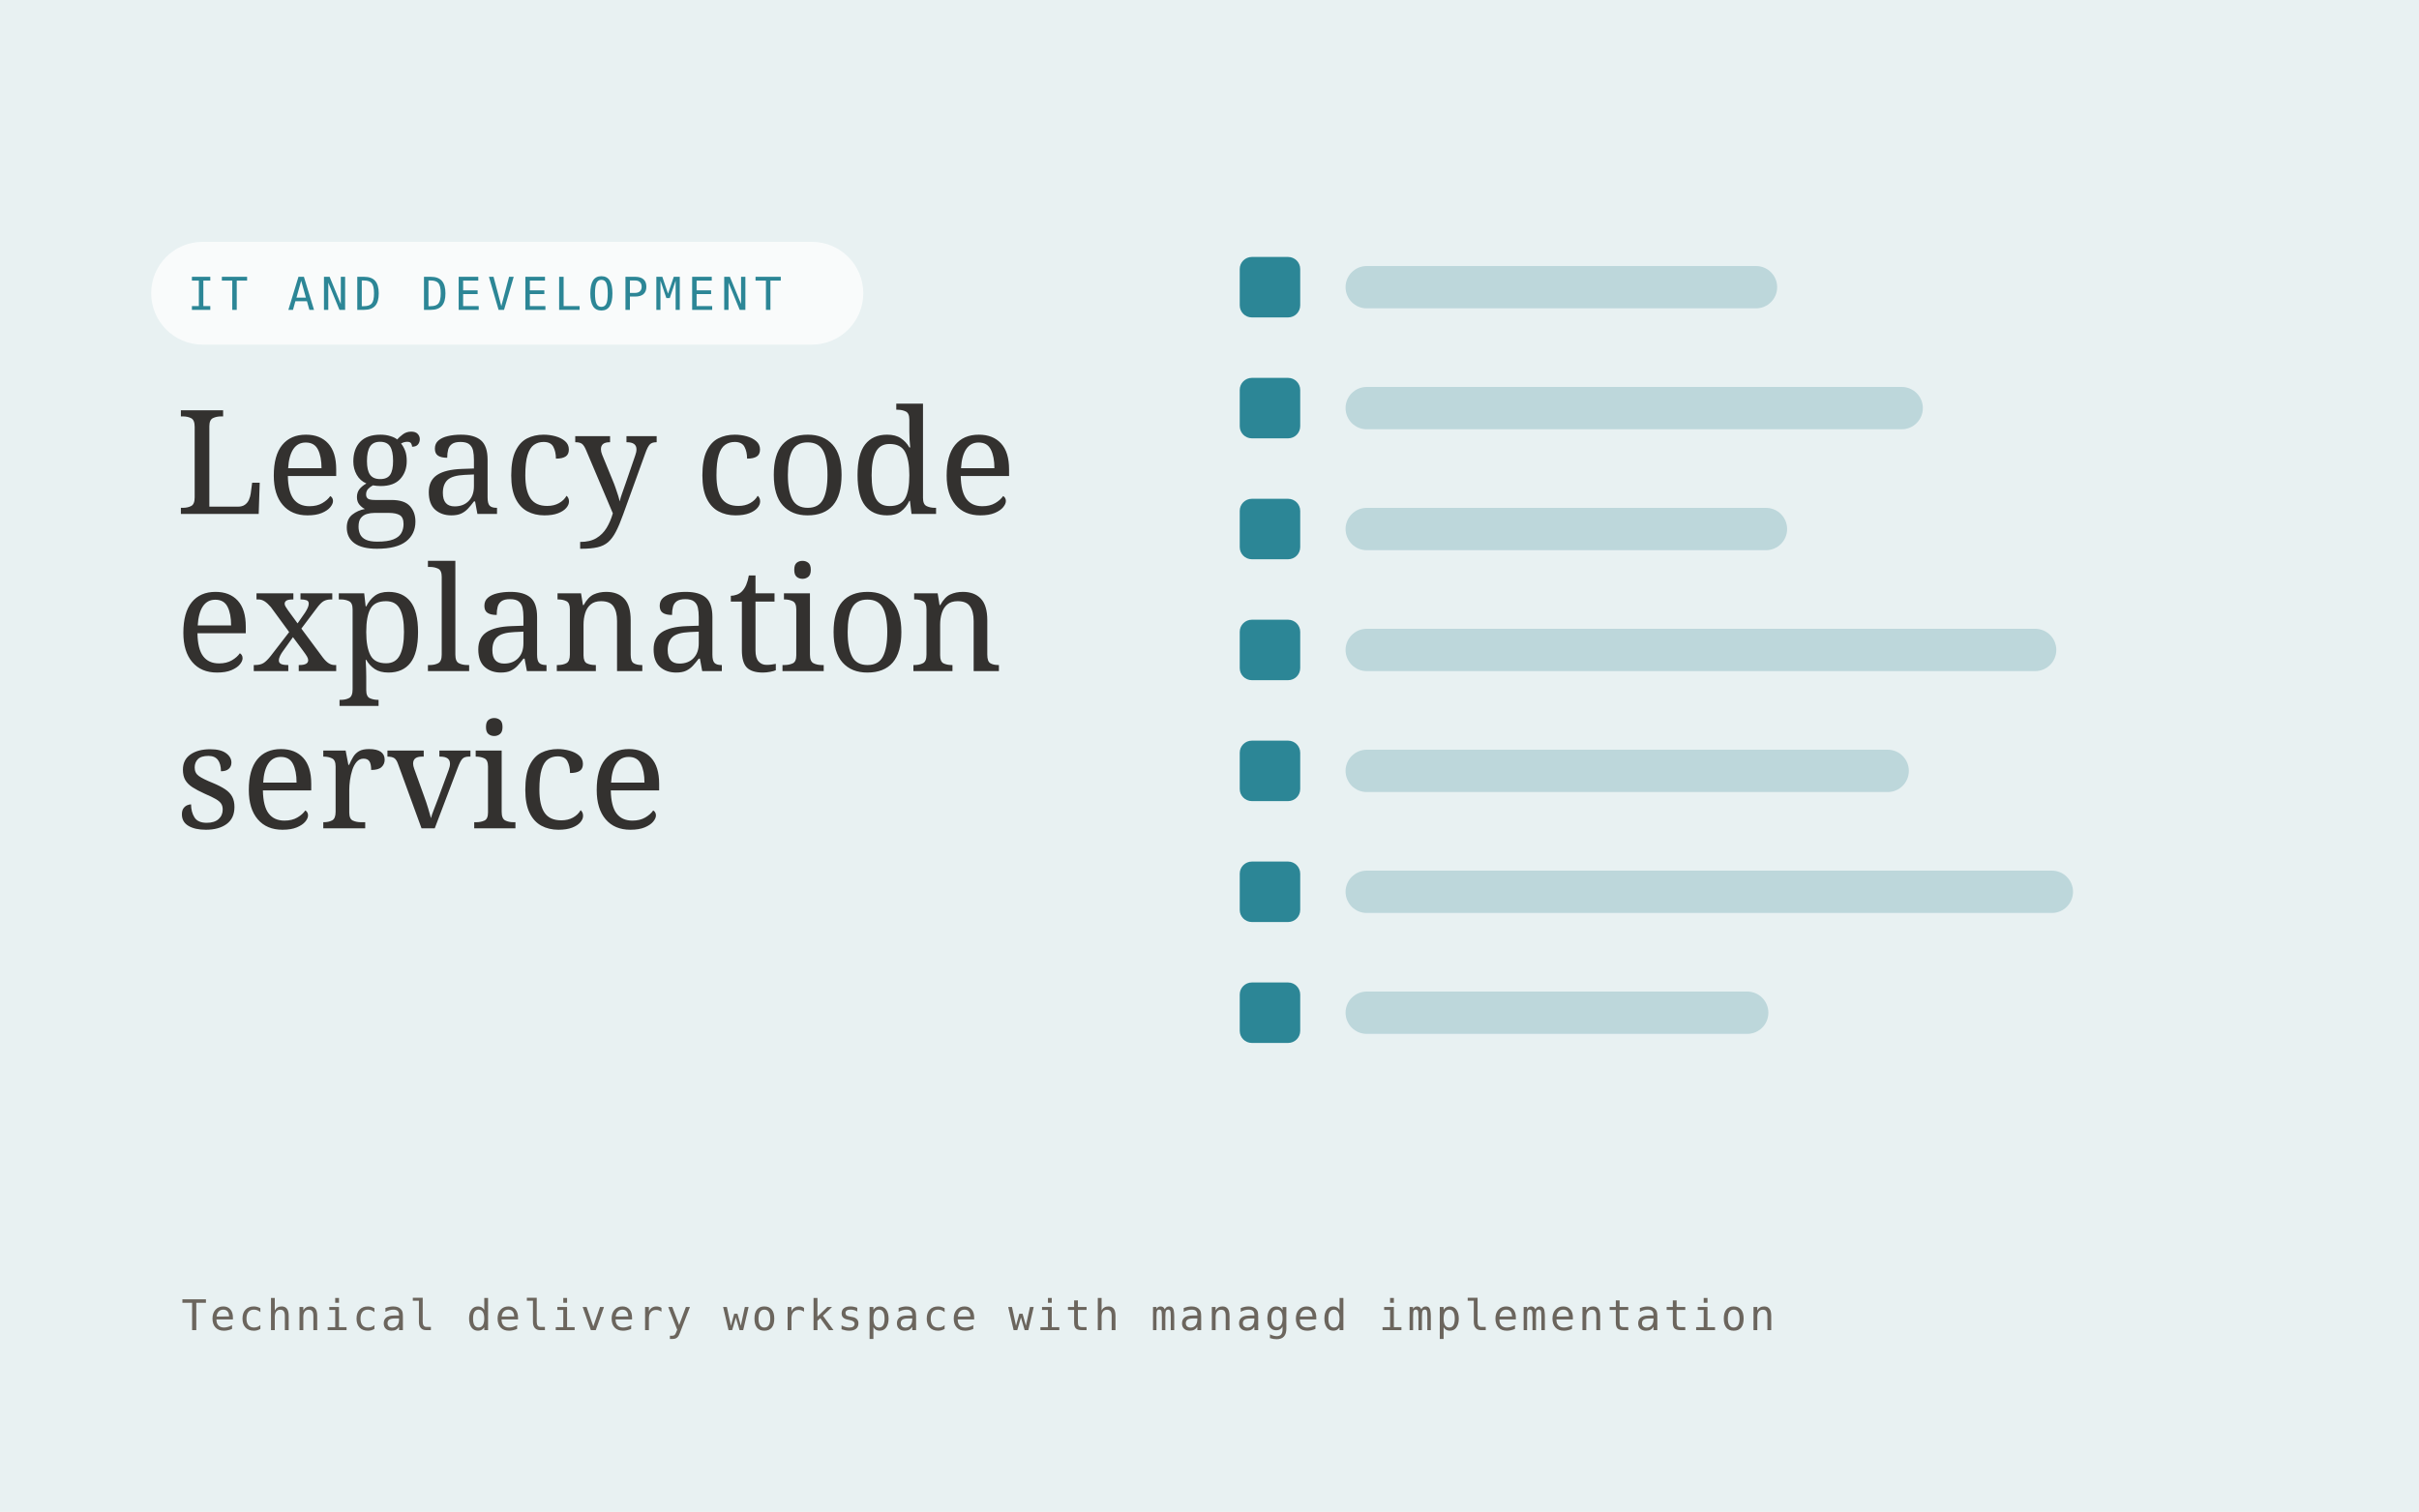
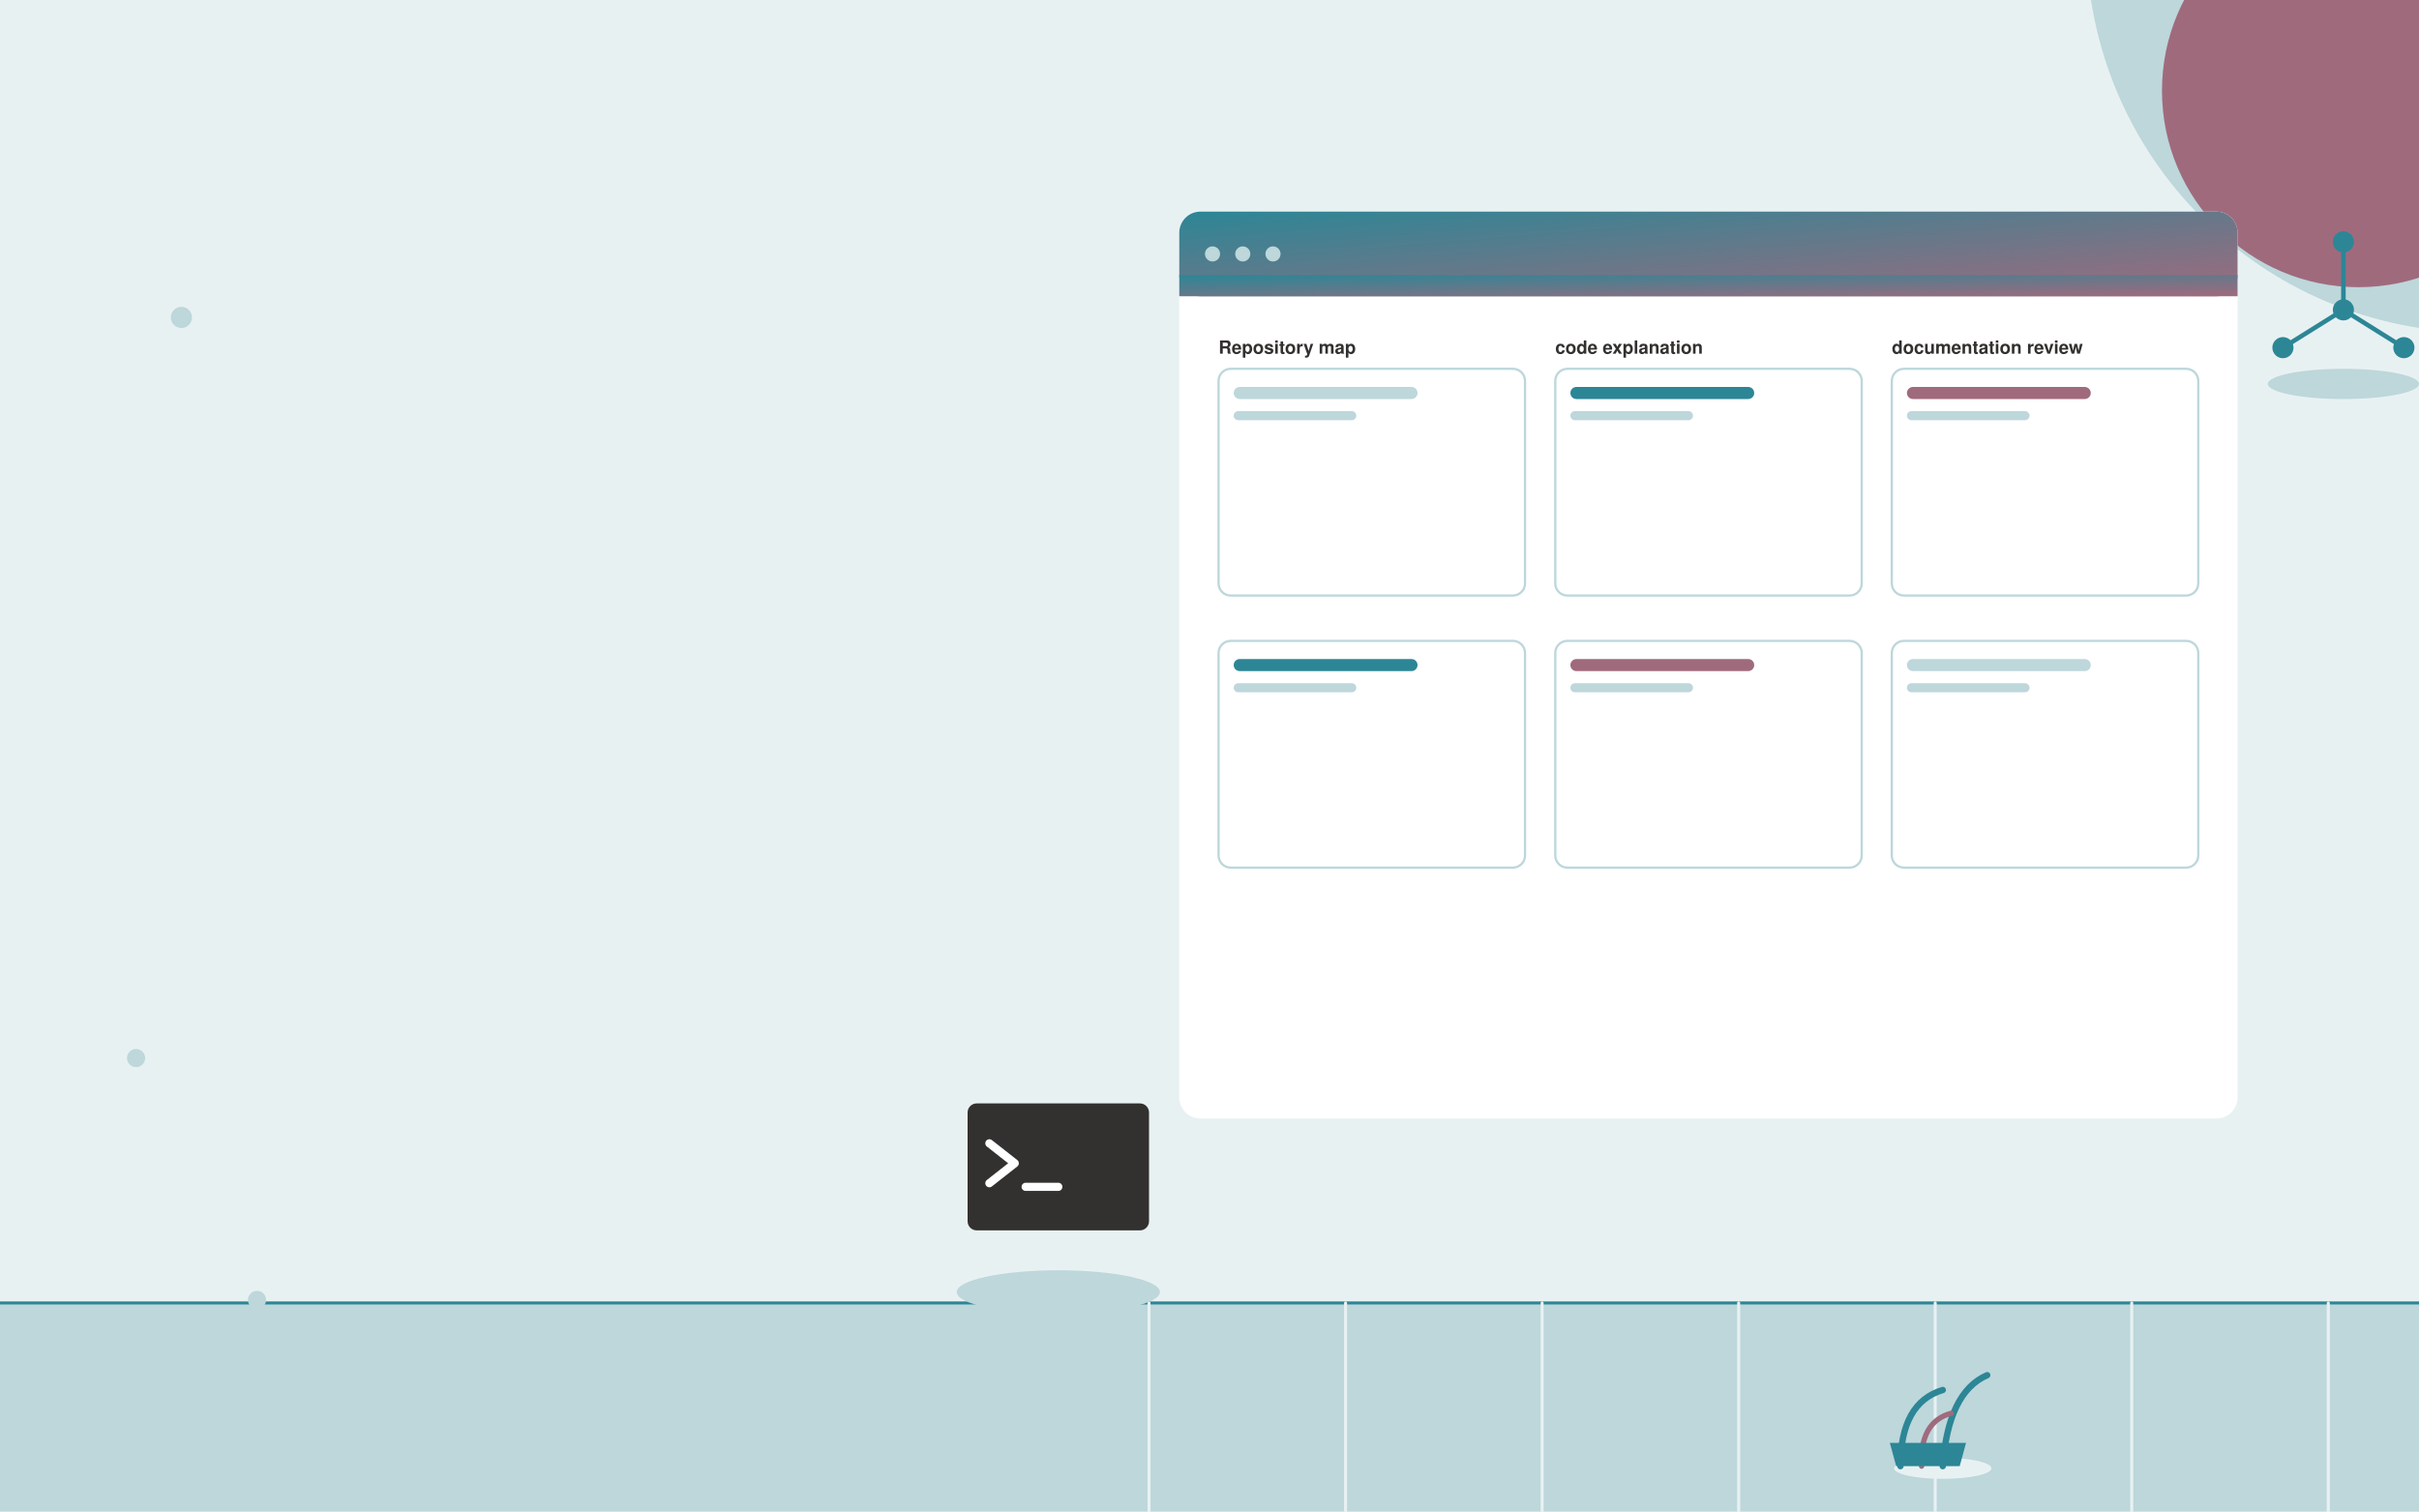
- <svg xmlns="http://www.w3.org/2000/svg" viewBox="0 0 1600 1000" width="1600" height="1000" role="img" aria-label="Legacy code explanation service">
-   <rect width="1600" height="1000" fill="hsl(189 28% 93%)" />
-   <rect x="820" y="170" width="40" height="40" rx="8" fill="hsl(189 55% 38%)" />
-   <rect x="890" y="176" width="285.465" height="28" rx="14" fill="hsl(189 30% 80%)" />
-   <rect x="820" y="250" width="40" height="40" rx="8" fill="hsl(189 55% 38%)" />
-   <rect x="890" y="256" width="381.832" height="28" rx="14" fill="hsl(189 30% 80%)" />
-   <rect x="820" y="330" width="40" height="40" rx="8" fill="hsl(189 55% 38%)" />
-   <rect x="890" y="336" width="292.055" height="28" rx="14" fill="hsl(189 30% 80%)" />
-   <rect x="820" y="410" width="40" height="40" rx="8" fill="hsl(189 55% 38%)" />
-   <rect x="890" y="416" width="470.105" height="28" rx="14" fill="hsl(189 30% 80%)" />
-   <rect x="820" y="490" width="40" height="40" rx="8" fill="hsl(189 55% 38%)" />
-   <rect x="890" y="496" width="372.57" height="28" rx="14" fill="hsl(189 30% 80%)" />
-   <rect x="820" y="570" width="40" height="40" rx="8" fill="hsl(189 55% 38%)" />
-   <rect x="890" y="576" width="481.16" height="28" rx="14" fill="hsl(189 30% 80%)" />
-   <rect x="820" y="650" width="40" height="40" rx="8" fill="hsl(189 55% 38%)" />
-   <rect x="890" y="656" width="279.657" height="28" rx="14" fill="hsl(189 30% 80%)" />
-   <rect x="100" y="160" width="471" height="68" rx="34" fill="#ffffff" fill-opacity="0.72" />
-   <text x="124" y="205" font-family="ui-monospace,Menlo,monospace" font-size="30" letter-spacing="4" fill="hsl(189 55% 38%)">IT AND DEVELOPMENT</text>
-   <text x="116" y="340" font-family="Georgia,serif" font-size="96" fill="#33312f">Legacy code</text>
-   <text x="116" y="444" font-family="Georgia,serif" font-size="96" fill="#33312f">explanation</text>
-   <text x="116" y="548" font-family="Georgia,serif" font-size="96" fill="#33312f">service</text>
-   <text x="120" y="880" font-family="ui-monospace,Menlo,monospace" font-size="28" letter-spacing="2" fill="#6B655D">Technical delivery workspace with managed implementation</text>
+ <svg xmlns="http://www.w3.org/2000/svg" viewBox="0 0 1600 1000" width="1600" height="1000">
+   <defs>
+     <linearGradient id="glegacycodeex" x1="0" y1="0" x2="1" y2="1">
+       <stop offset="0" stop-color="hsl(189 55% 38%)" />
+       <stop offset="1" stop-color="hsl(339 22% 52%)" />
+     </linearGradient>
+   </defs>
+   <rect x="0" y="0" width="1600" height="1000" fill="hsl(189 28% 93%)" />
+   <circle cx="1640" cy="-40" r="260" fill="hsl(189 30% 80%)" />
+   <circle cx="1560" cy="60" r="130" fill="hsl(339 22% 52%)" />
+   <rect x="0" y="862" width="1600" height="138" fill="hsl(189 30% 80%)" />
+   <line x1="0" y1="862" x2="1600" y2="862" stroke="hsl(189 55% 38%)" stroke-width="2" stroke-linecap="round" />
+   <line x1="760" y1="862" x2="760" y2="1000" stroke="hsl(189 28% 93%)" stroke-width="2" stroke-linecap="round" />
+   <line x1="890" y1="862" x2="890" y2="1000" stroke="hsl(189 28% 93%)" stroke-width="2" stroke-linecap="round" />
+   <line x1="1020" y1="862" x2="1020" y2="1000" stroke="hsl(189 28% 93%)" stroke-width="2" stroke-linecap="round" />
+   <line x1="1150" y1="862" x2="1150" y2="1000" stroke="hsl(189 28% 93%)" stroke-width="2" stroke-linecap="round" />
+   <line x1="1280" y1="862" x2="1280" y2="1000" stroke="hsl(189 28% 93%)" stroke-width="2" stroke-linecap="round" />
+   <line x1="1410" y1="862" x2="1410" y2="1000" stroke="hsl(189 28% 93%)" stroke-width="2" stroke-linecap="round" />
+   <line x1="1540" y1="862" x2="1540" y2="1000" stroke="hsl(189 28% 93%)" stroke-width="2" stroke-linecap="round" />
+   <ellipse cx="1285" cy="971.4" rx="32.2" ry="7" fill="hsl(189 28% 93%)" />
+   <path d="M1257 970 q0 -42 28 -50.4" fill="none" stroke="hsl(189 55% 38%)" stroke-width="4.2" stroke-linecap="round" stroke-linejoin="round" />
+   <path d="M1285 970 q3.5 -49 29.4 -60.2" fill="none" stroke="hsl(189 55% 38%)" stroke-width="4.2" stroke-linecap="round" stroke-linejoin="round" />
+   <path d="M1271 970 q-1.4 -29.4 19.6 -35" fill="none" stroke="hsl(339 22% 52%)" stroke-width="3.5" stroke-linecap="round" stroke-linejoin="round" />
+   <path d="M1250 954.6 h50.4 l-4.2 15.4 h-42z" fill="hsl(189 55% 38%)" />
+   <circle cx="120" cy="210" r="7" fill="hsl(189 30% 80%)" />
+   <circle cx="90" cy="700" r="6" fill="hsl(189 30% 80%)" />
+   <circle cx="170" cy="860" r="6" fill="hsl(189 30% 80%)" />
+   <rect x="780" y="140" width="700" height="600" fill="#ffffff" rx="14" />
+   <rect x="780" y="140" width="700" height="56" fill="url(#glegacycodeex)" rx="14" />
+   <rect x="780" y="182" width="700" height="14" fill="url(#glegacycodeex)" />
+   <circle cx="802" cy="168" r="5" fill="hsl(189 30% 80%)" />
+   <circle cx="822" cy="168" r="5" fill="hsl(189 30% 80%)" />
+   <circle cx="842" cy="168" r="5" fill="hsl(189 30% 80%)" />
+   <text x="806" y="234" font-family="Helvetica, Arial, sans-serif" font-size="12" fill="#33312f" text-anchor="start" font-weight="700">Repository map</text>
+   <rect x="806" y="244" width="202.7" height="150" fill="#ffffff" rx="8" />
+   <rect x="806" y="244" width="202.7" height="150" fill="none" stroke="hsl(189 30% 80%)" stroke-width="1.5" rx="8" />
+   <rect x="816" y="256" width="121.6" height="8" fill="hsl(189 30% 80%)" rx="4" />
+   <rect x="816" y="272" width="81.1" height="6" fill="hsl(189 30% 80%)" rx="3" />
+   <rect x="806" y="424" width="202.7" height="150" fill="#ffffff" rx="8" />
+   <rect x="806" y="424" width="202.7" height="150" fill="none" stroke="hsl(189 30% 80%)" stroke-width="1.5" rx="8" />
+   <rect x="816" y="436" width="121.6" height="8" fill="hsl(189 55% 38%)" rx="4" />
+   <rect x="816" y="452" width="81.1" height="6" fill="hsl(189 30% 80%)" rx="3" />
+   <text x="1028.7" y="234" font-family="Helvetica, Arial, sans-serif" font-size="12" fill="#33312f" text-anchor="start" font-weight="700">code explanation</text>
+   <rect x="1028.7" y="244" width="202.7" height="150" fill="#ffffff" rx="8" />
+   <rect x="1028.7" y="244" width="202.7" height="150" fill="none" stroke="hsl(189 30% 80%)" stroke-width="1.5" rx="8" />
+   <rect x="1038.7" y="256" width="121.6" height="8" fill="hsl(189 55% 38%)" rx="4" />
+   <rect x="1038.7" y="272" width="81.1" height="6" fill="hsl(189 30% 80%)" rx="3" />
+   <rect x="1028.7" y="424" width="202.7" height="150" fill="#ffffff" rx="8" />
+   <rect x="1028.7" y="424" width="202.7" height="150" fill="none" stroke="hsl(189 30% 80%)" stroke-width="1.5" rx="8" />
+   <rect x="1038.7" y="436" width="121.6" height="8" fill="hsl(339 22% 52%)" rx="4" />
+   <rect x="1038.7" y="452" width="81.1" height="6" fill="hsl(189 30% 80%)" rx="3" />
+   <text x="1251.3" y="234" font-family="Helvetica, Arial, sans-serif" font-size="12" fill="#33312f" text-anchor="start" font-weight="700">documentation review</text>
+   <rect x="1251.3" y="244" width="202.7" height="150" fill="#ffffff" rx="8" />
+   <rect x="1251.3" y="244" width="202.7" height="150" fill="none" stroke="hsl(189 30% 80%)" stroke-width="1.5" rx="8" />
+   <rect x="1261.3" y="256" width="121.6" height="8" fill="hsl(339 22% 52%)" rx="4" />
+   <rect x="1261.3" y="272" width="81.1" height="6" fill="hsl(189 30% 80%)" rx="3" />
+   <rect x="1251.3" y="424" width="202.7" height="150" fill="#ffffff" rx="8" />
+   <rect x="1251.3" y="424" width="202.7" height="150" fill="none" stroke="hsl(189 30% 80%)" stroke-width="1.5" rx="8" />
+   <rect x="1261.3" y="436" width="121.6" height="8" fill="hsl(189 30% 80%)" rx="4" />
+   <rect x="1261.3" y="452" width="81.1" height="6" fill="hsl(189 30% 80%)" rx="3" />
+   <ellipse cx="700" cy="854.8" rx="67.2" ry="14.4" fill="hsl(189 30% 80%)" />
+   <rect x="640" y="730" width="120" height="84" fill="#33312f" rx="6" />
+   <path d="M654.4 756.4 l16.8 13.2 l-16.8 13.2" fill="none" stroke="#ffffff" stroke-width="5.4" stroke-linecap="round" stroke-linejoin="round" />
+   <line x1="678.4" y1="785.2" x2="700" y2="785.2" stroke="#ffffff" stroke-width="5.4" stroke-linecap="round" />
+   <ellipse cx="1550" cy="254" rx="50" ry="10" fill="hsl(189 30% 80%)" />
+   <line x1="1510" y1="230" x2="1550" y2="205" stroke="hsl(189 55% 38%)" stroke-width="3" stroke-linecap="round" />
+   <line x1="1550" y1="160" x2="1550" y2="205" stroke="hsl(189 55% 38%)" stroke-width="3" stroke-linecap="round" />
+   <line x1="1590" y1="230" x2="1550" y2="205" stroke="hsl(189 55% 38%)" stroke-width="3" stroke-linecap="round" />
+   <circle cx="1510" cy="230" r="7" fill="hsl(189 55% 38%)" />
+   <circle cx="1550" cy="160" r="7" fill="hsl(189 55% 38%)" />
+   <circle cx="1590" cy="230" r="7" fill="hsl(189 55% 38%)" />
+   <circle cx="1550" cy="205" r="7" fill="hsl(189 55% 38%)" />
</svg>
